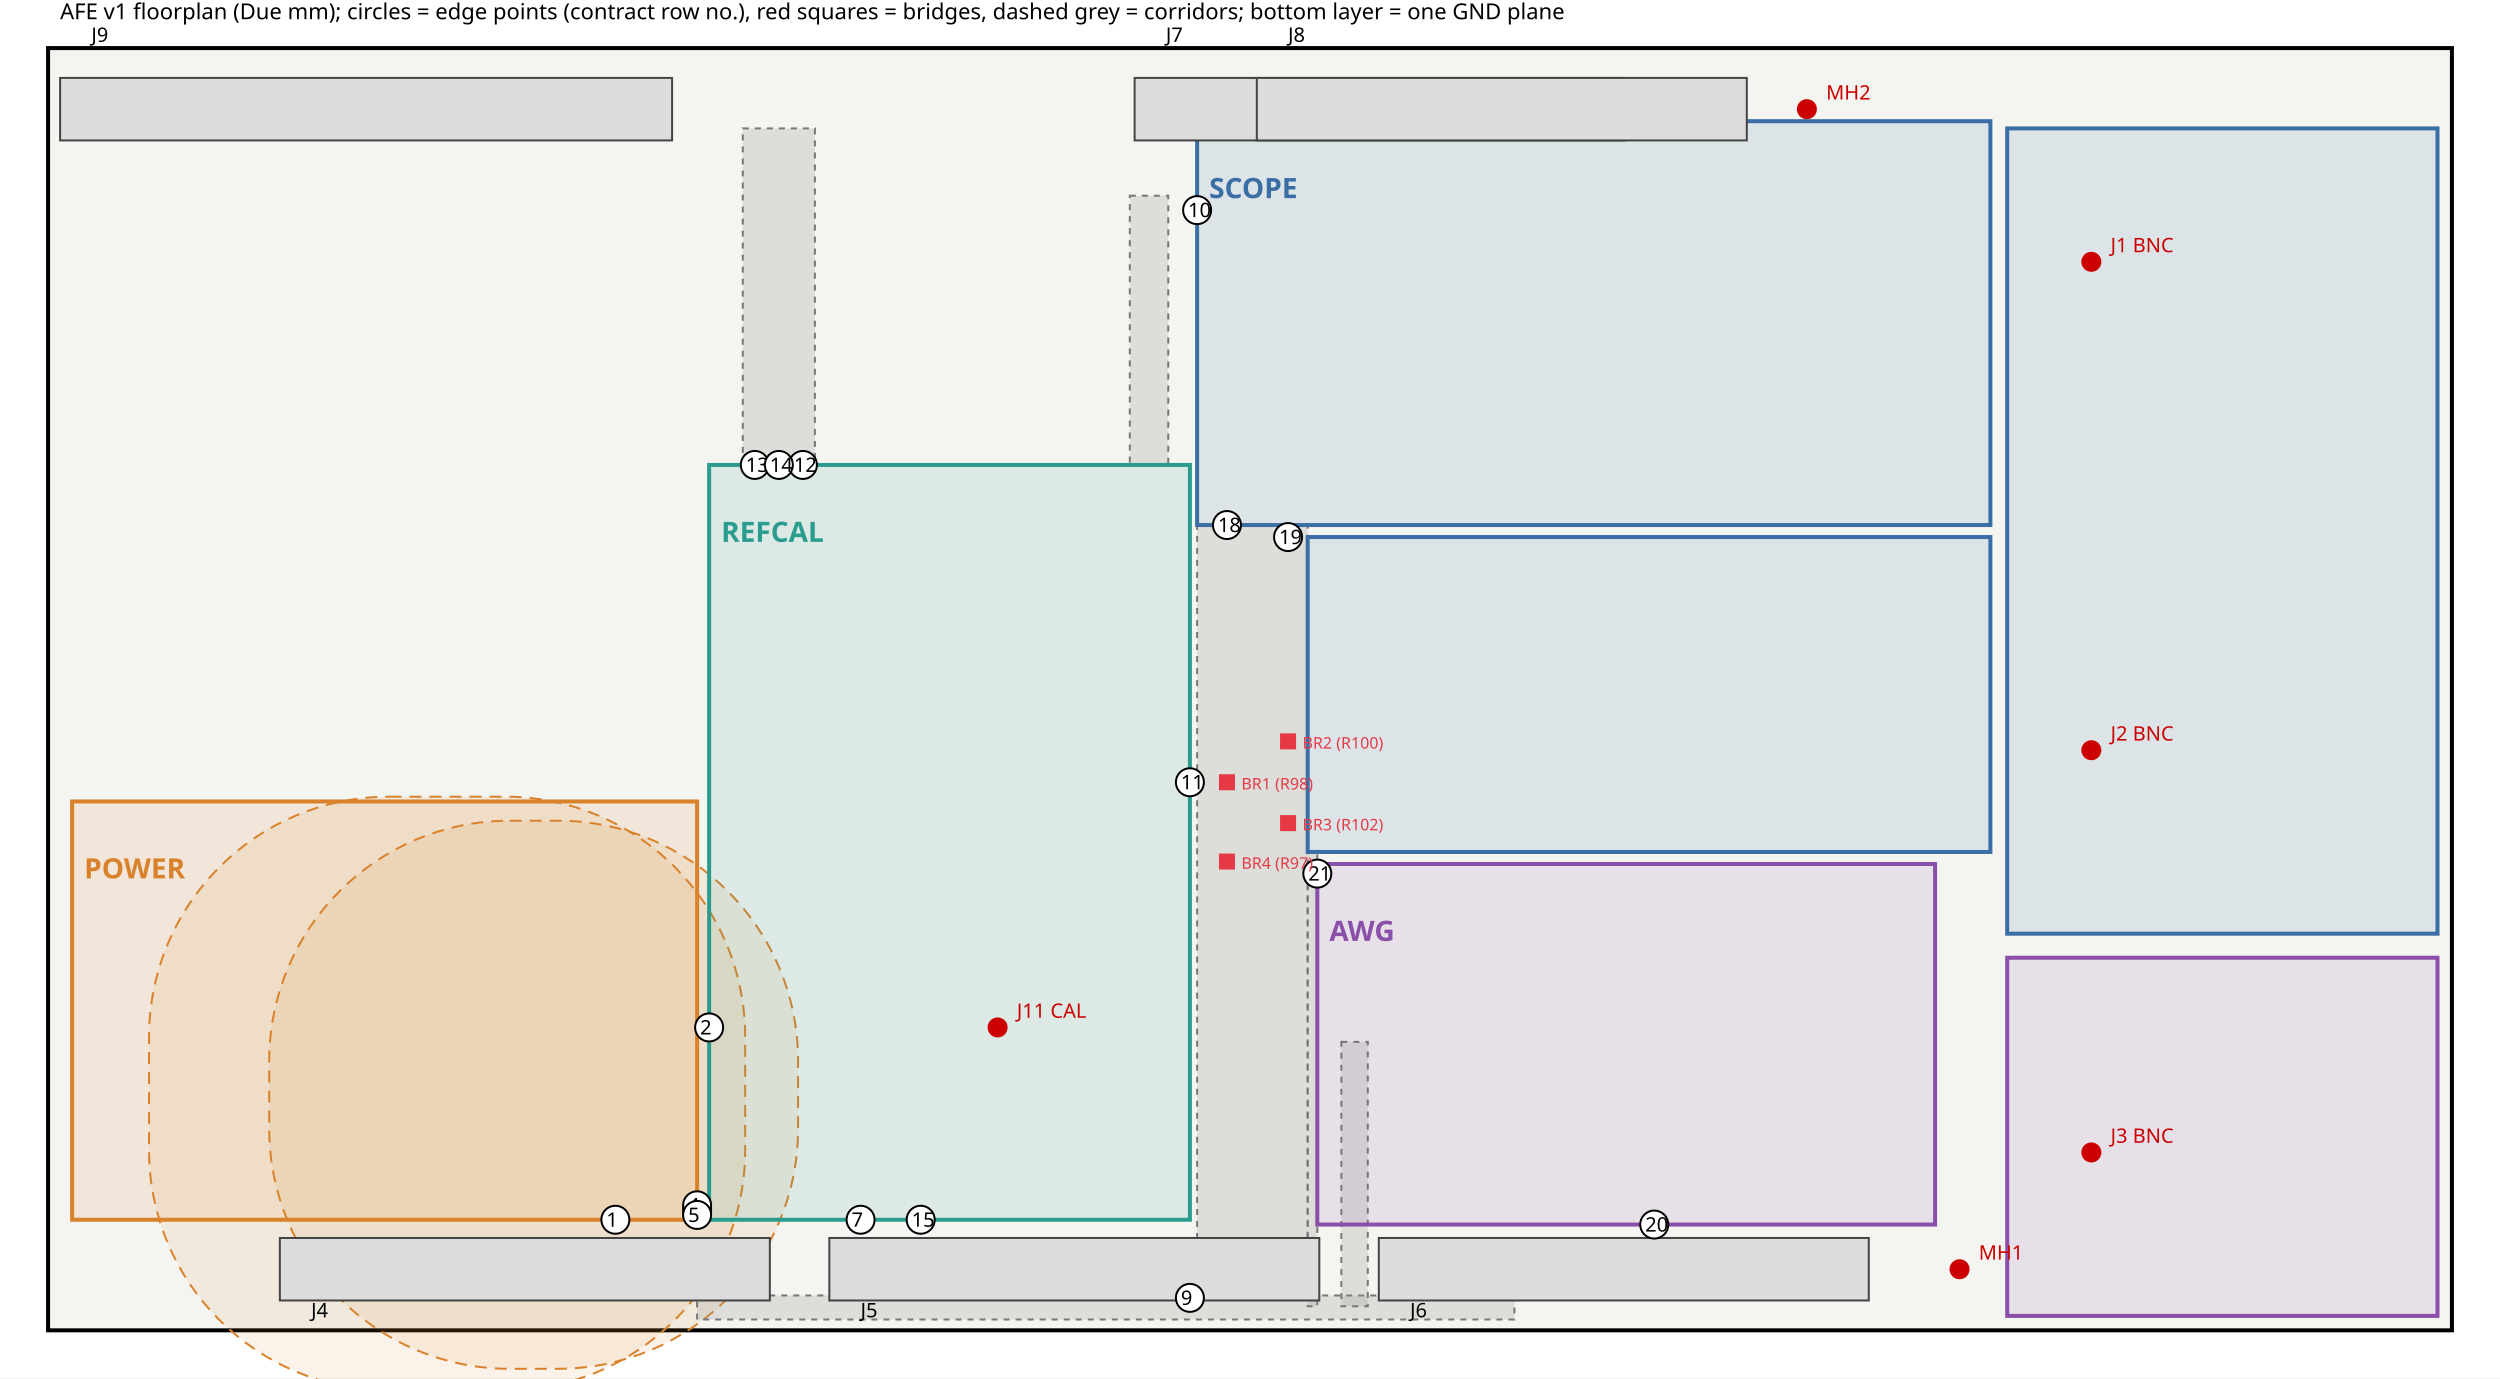
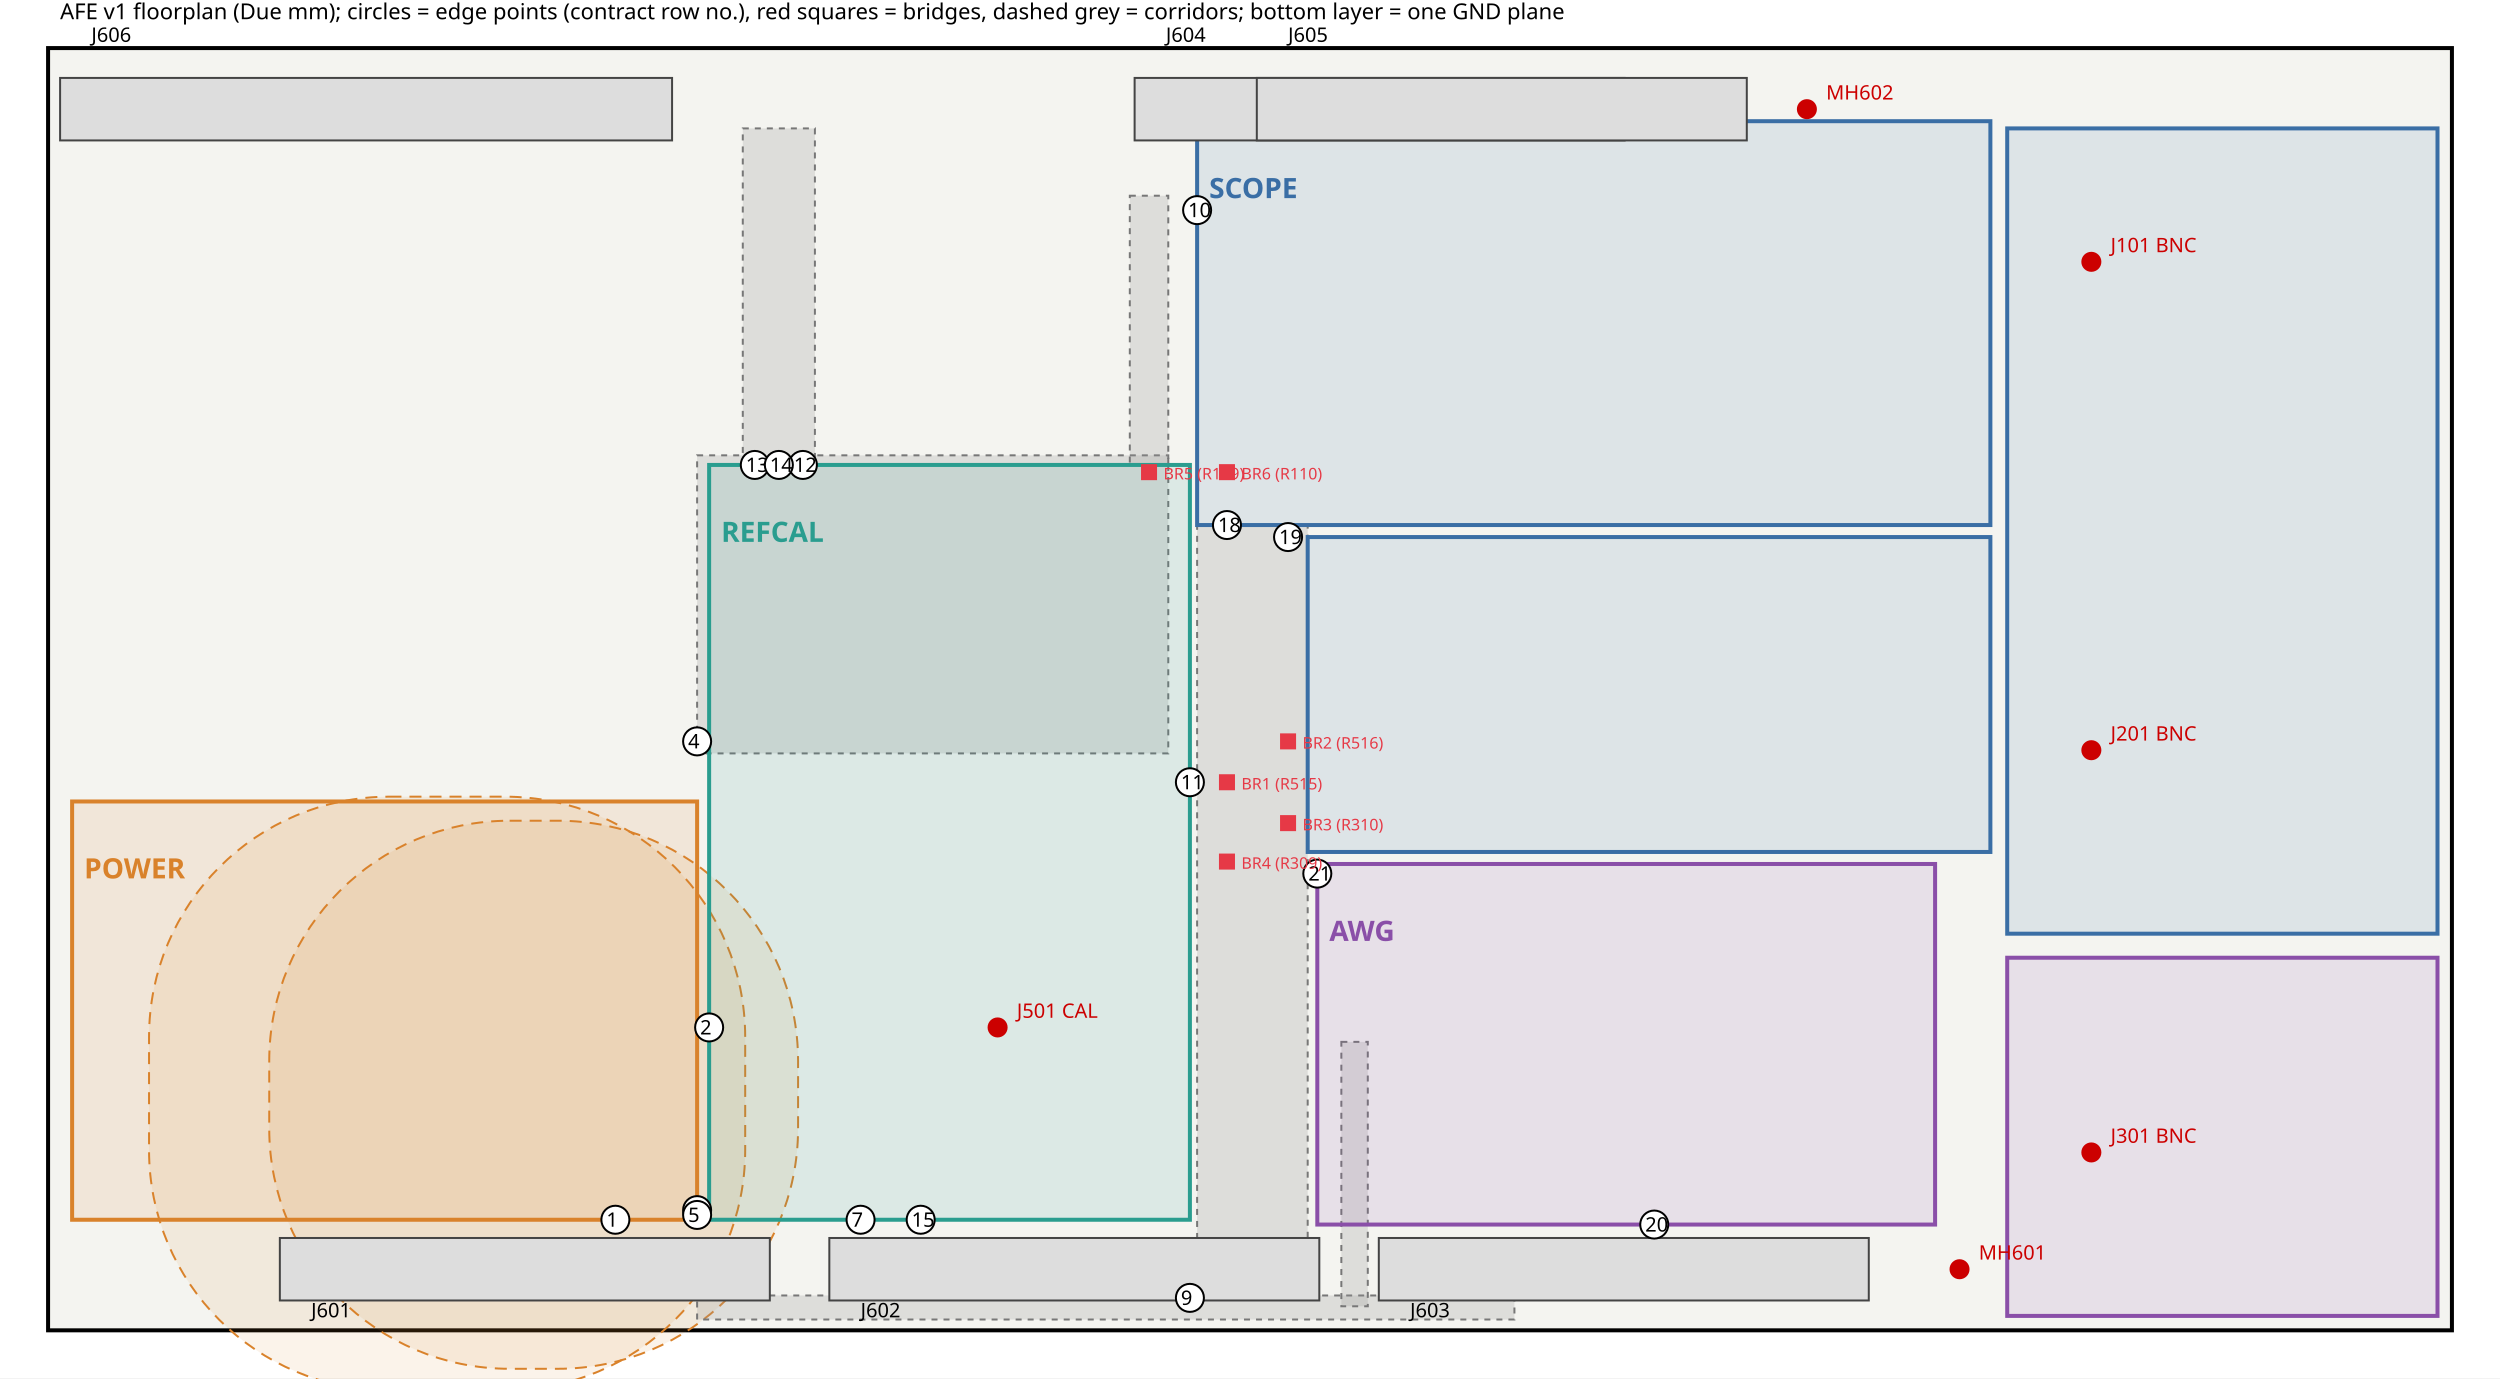
<svg xmlns="http://www.w3.org/2000/svg" width="1248" height="688" font-family="sans-serif">
  <rect width="1248" height="688" fill="#ffffff" />
  <rect x="24.0" y="24.0" width="1200.0" height="640.1" fill="#f4f4f0" stroke="#000" stroke-width="2" />
  <rect x="74.4" y="397.7" width="297.6" height="296.4" fill="#d9822b" fill-opacity="0.10" stroke="#d9822b" stroke-dasharray="6 4" rx="120.0" />
  <rect x="134.4" y="409.7" width="264.0" height="273.6" fill="#d9822b" fill-opacity="0.10" stroke="#d9822b" stroke-dasharray="6 4" rx="120.0" />
  <rect x="597.6" y="262.1" width="55.2" height="378.0" fill="#999" fill-opacity="0.25" stroke="#777" stroke-dasharray="3 3" />
  <rect x="348.0" y="646.7" width="408.0" height="12.0" fill="#999" fill-opacity="0.25" stroke="#777" stroke-dasharray="3 3" />
  <rect x="669.6" y="520.1" width="13.2" height="132.0" fill="#999" fill-opacity="0.25" stroke="#777" stroke-dasharray="3 3" />
-   <rect x="652.8" y="425.3" width="4.8" height="226.8" fill="#999" fill-opacity="0.25" stroke="#777" stroke-dasharray="3 3" />
+   <rect x="348.0" y="227.3" width="235.2" height="148.8" fill="#999" fill-opacity="0.25" stroke="#777" stroke-dasharray="3 3" />
  <rect x="370.8" y="64.1" width="36.0" height="168.0" fill="#999" fill-opacity="0.25" stroke="#777" stroke-dasharray="3 3" />
  <rect x="564.0" y="97.7" width="19.2" height="134.4" fill="#999" fill-opacity="0.25" stroke="#777" stroke-dasharray="3 3" />
  <rect x="36.0" y="400.1" width="312.0" height="208.8" fill="#d9822b" fill-opacity="0.12" stroke="#d9822b" stroke-width="2" />
  <text x="42.0" y="438.5" font-size="14" fill="#d9822b" font-weight="bold">POWER</text>
  <rect x="354.0" y="232.1" width="240.0" height="376.8" fill="#2a9d8f" fill-opacity="0.12" stroke="#2a9d8f" stroke-width="2" />
  <text x="360.0" y="270.5" font-size="14" fill="#2a9d8f" font-weight="bold">REFCAL</text>
  <rect x="597.6" y="60.5" width="396.0" height="201.6" fill="#3a6ea5" fill-opacity="0.12" stroke="#3a6ea5" stroke-width="2" />
  <rect x="652.8" y="268.1" width="340.8" height="157.2" fill="#3a6ea5" fill-opacity="0.12" stroke="#3a6ea5" stroke-width="2" />
  <rect x="1002.0" y="64.1" width="214.8" height="402.0" fill="#3a6ea5" fill-opacity="0.12" stroke="#3a6ea5" stroke-width="2" />
  <text x="603.6" y="98.9" font-size="14" fill="#3a6ea5" font-weight="bold">SCOPE</text>
  <rect x="657.6" y="431.3" width="308.4" height="180.0" fill="#8a4fa8" fill-opacity="0.12" stroke="#8a4fa8" stroke-width="2" />
  <rect x="1002.0" y="478.1" width="214.8" height="178.8" fill="#8a4fa8" fill-opacity="0.12" stroke="#8a4fa8" stroke-width="2" />
  <text x="663.6" y="469.7" font-size="14" fill="#8a4fa8" font-weight="bold">AWG</text>
  <rect x="139.7" y="618.0" width="244.6" height="31.2" fill="#ddd" stroke="#444" />
-   <text x="155.3" y="657.6" font-size="10" fill="#000" font-weight="normal">J4</text>
+   <text x="155.3" y="657.6" font-size="10" fill="#000" font-weight="normal">J601</text>
  <rect x="414.0" y="618.0" width="244.6" height="31.2" fill="#ddd" stroke="#444" />
-   <text x="429.6" y="657.6" font-size="10" fill="#000" font-weight="normal">J5</text>
+   <text x="429.6" y="657.6" font-size="10" fill="#000" font-weight="normal">J602</text>
  <rect x="688.3" y="618.0" width="244.6" height="31.2" fill="#ddd" stroke="#444" />
-   <text x="703.9" y="657.6" font-size="10" fill="#000" font-weight="normal">J6</text>
+   <text x="703.9" y="657.6" font-size="10" fill="#000" font-weight="normal">J603</text>
  <rect x="30.0" y="38.9" width="305.5" height="31.2" fill="#ddd" stroke="#444" />
-   <text x="45.6" y="20.9" font-size="10" fill="#000" font-weight="normal">J9</text>
+   <text x="45.6" y="20.9" font-size="10" fill="#000" font-weight="normal">J606</text>
  <rect x="566.4" y="38.9" width="244.6" height="31.2" fill="#ddd" stroke="#444" />
-   <text x="582.0" y="20.9" font-size="10" fill="#000" font-weight="normal">J7</text>
+   <text x="582.0" y="20.9" font-size="10" fill="#000" font-weight="normal">J604</text>
  <rect x="627.4" y="38.9" width="244.6" height="31.2" fill="#ddd" stroke="#444" />
-   <text x="643.0" y="20.9" font-size="10" fill="#000" font-weight="normal">J8</text>
+   <text x="643.0" y="20.9" font-size="10" fill="#000" font-weight="normal">J605</text>
  <circle cx="1044.0" cy="575.3" r="5" fill="#c00" />
-   <text x="1053.6" y="570.5" font-size="10" fill="#c00" font-weight="normal">J3 BNC</text>
+   <text x="1053.6" y="570.5" font-size="10" fill="#c00" font-weight="normal">J301 BNC</text>
  <circle cx="1044.0" cy="374.5" r="5" fill="#c00" />
-   <text x="1053.6" y="369.7" font-size="10" fill="#c00" font-weight="normal">J2 BNC</text>
+   <text x="1053.6" y="369.7" font-size="10" fill="#c00" font-weight="normal">J201 BNC</text>
  <circle cx="1044.0" cy="130.7" r="5" fill="#c00" />
-   <text x="1053.6" y="125.9" font-size="10" fill="#c00" font-weight="normal">J1 BNC</text>
+   <text x="1053.6" y="125.9" font-size="10" fill="#c00" font-weight="normal">J101 BNC</text>
  <circle cx="978.2" cy="633.6" r="5" fill="#c00" />
-   <text x="987.8" y="628.8" font-size="10" fill="#c00" font-weight="normal">MH1</text>
+   <text x="987.8" y="628.8" font-size="10" fill="#c00" font-weight="normal">MH601</text>
  <circle cx="902.0" cy="54.5" r="5" fill="#c00" />
-   <text x="911.6" y="49.7" font-size="10" fill="#c00" font-weight="normal">MH2</text>
+   <text x="911.6" y="49.7" font-size="10" fill="#c00" font-weight="normal">MH602</text>
  <circle cx="498.0" cy="512.9" r="5" fill="#c00" />
-   <text x="507.6" y="508.1" font-size="10" fill="#c00" font-weight="normal">J11 CAL</text>
+   <text x="507.6" y="508.1" font-size="10" fill="#c00" font-weight="normal">J501 CAL</text>
  <circle cx="307.2" cy="608.9" r="7" fill="#fff" stroke="#000" />
  <text x="302.7" y="612.4" font-size="10">1</text>
  <circle cx="354.0" cy="512.9" r="7" fill="#fff" stroke="#000" />
  <text x="349.5" y="516.4" font-size="10">2</text>
  <circle cx="348.0" cy="604.1" r="7" fill="#fff" stroke="#000" />
  <text x="343.5" y="607.6" font-size="10">3</text>
-   <circle cx="348.0" cy="601.7" r="7" fill="#fff" stroke="#000" />
-   <text x="343.5" y="605.2" font-size="10">4</text>
+   <circle cx="348.0" cy="370.1" r="7" fill="#fff" stroke="#000" />
+   <text x="343.5" y="373.6" font-size="10">4</text>
  <circle cx="348.0" cy="606.5" r="7" fill="#fff" stroke="#000" />
  <text x="343.5" y="610.0" font-size="10">5</text>
  <circle cx="429.6" cy="608.9" r="7" fill="#fff" stroke="#000" />
  <text x="425.1" y="612.4" font-size="10">7</text>
  <circle cx="594.0" cy="647.9" r="7" fill="#fff" stroke="#000" />
  <text x="589.5" y="651.4" font-size="10">9</text>
  <circle cx="597.6" cy="104.9" r="7" fill="#fff" stroke="#000" />
  <text x="593.1" y="108.4" font-size="10">10</text>
  <circle cx="594.0" cy="390.5" r="7" fill="#fff" stroke="#000" />
  <text x="589.5" y="394.0" font-size="10">11</text>
  <circle cx="400.8" cy="232.1" r="7" fill="#fff" stroke="#000" />
  <text x="396.3" y="235.6" font-size="10">12</text>
  <circle cx="376.8" cy="232.1" r="7" fill="#fff" stroke="#000" />
  <text x="372.3" y="235.6" font-size="10">13</text>
  <circle cx="388.8" cy="232.1" r="7" fill="#fff" stroke="#000" />
  <text x="384.3" y="235.6" font-size="10">14</text>
  <circle cx="459.6" cy="608.9" r="7" fill="#fff" stroke="#000" />
  <text x="455.1" y="612.4" font-size="10">15</text>
  <circle cx="612.5" cy="262.1" r="7" fill="#fff" stroke="#000" />
  <text x="608.0" y="265.6" font-size="10">18</text>
  <circle cx="643.0" cy="268.1" r="7" fill="#fff" stroke="#000" />
  <text x="638.5" y="271.6" font-size="10">19</text>
  <circle cx="825.8" cy="611.3" r="7" fill="#fff" stroke="#000" />
  <text x="821.3" y="614.8" font-size="10">20</text>
  <circle cx="657.6" cy="436.1" r="7" fill="#fff" stroke="#000" />
  <text x="653.1" y="439.6" font-size="10">21</text>
  <rect x="608.5" y="386.5" width="8" height="8" fill="#e63946" />
-   <text x="619.7" y="394.1" font-size="8" fill="#e63946" font-weight="normal">BR1 (R98)</text>
+   <text x="619.7" y="394.1" font-size="8" fill="#e63946" font-weight="normal">BR1 (R515)</text>
  <rect x="639.0" y="366.1" width="8" height="8" fill="#e63946" />
-   <text x="650.2" y="373.7" font-size="8" fill="#e63946" font-weight="normal">BR2 (R100)</text>
+   <text x="650.2" y="373.7" font-size="8" fill="#e63946" font-weight="normal">BR2 (R516)</text>
  <rect x="639.0" y="406.9" width="8" height="8" fill="#e63946" />
-   <text x="650.2" y="414.5" font-size="8" fill="#e63946" font-weight="normal">BR3 (R102)</text>
+   <text x="650.2" y="414.5" font-size="8" fill="#e63946" font-weight="normal">BR3 (R310)</text>
  <rect x="608.5" y="426.1" width="8" height="8" fill="#e63946" />
-   <text x="619.7" y="433.7" font-size="8" fill="#e63946" font-weight="normal">BR4 (R97)</text>
+   <text x="619.7" y="433.7" font-size="8" fill="#e63946" font-weight="normal">BR4 (R309)</text>
+   <rect x="569.6" y="231.7" width="8" height="8" fill="#e63946" />
+   <text x="580.8" y="239.3" font-size="8" fill="#e63946" font-weight="normal">BR5 (R109)</text>
+   <rect x="608.5" y="231.7" width="8" height="8" fill="#e63946" />
+   <text x="619.7" y="239.3" font-size="8" fill="#e63946" font-weight="normal">BR6 (R110)</text>
  <text x="30.0" y="9.6" font-size="11" fill="#000" font-weight="normal">AFE v1 floorplan (Due mm); circles = edge points (contract row no.), red squares = bridges, dashed grey = corridors; bottom layer = one GND plane</text>
</svg>
